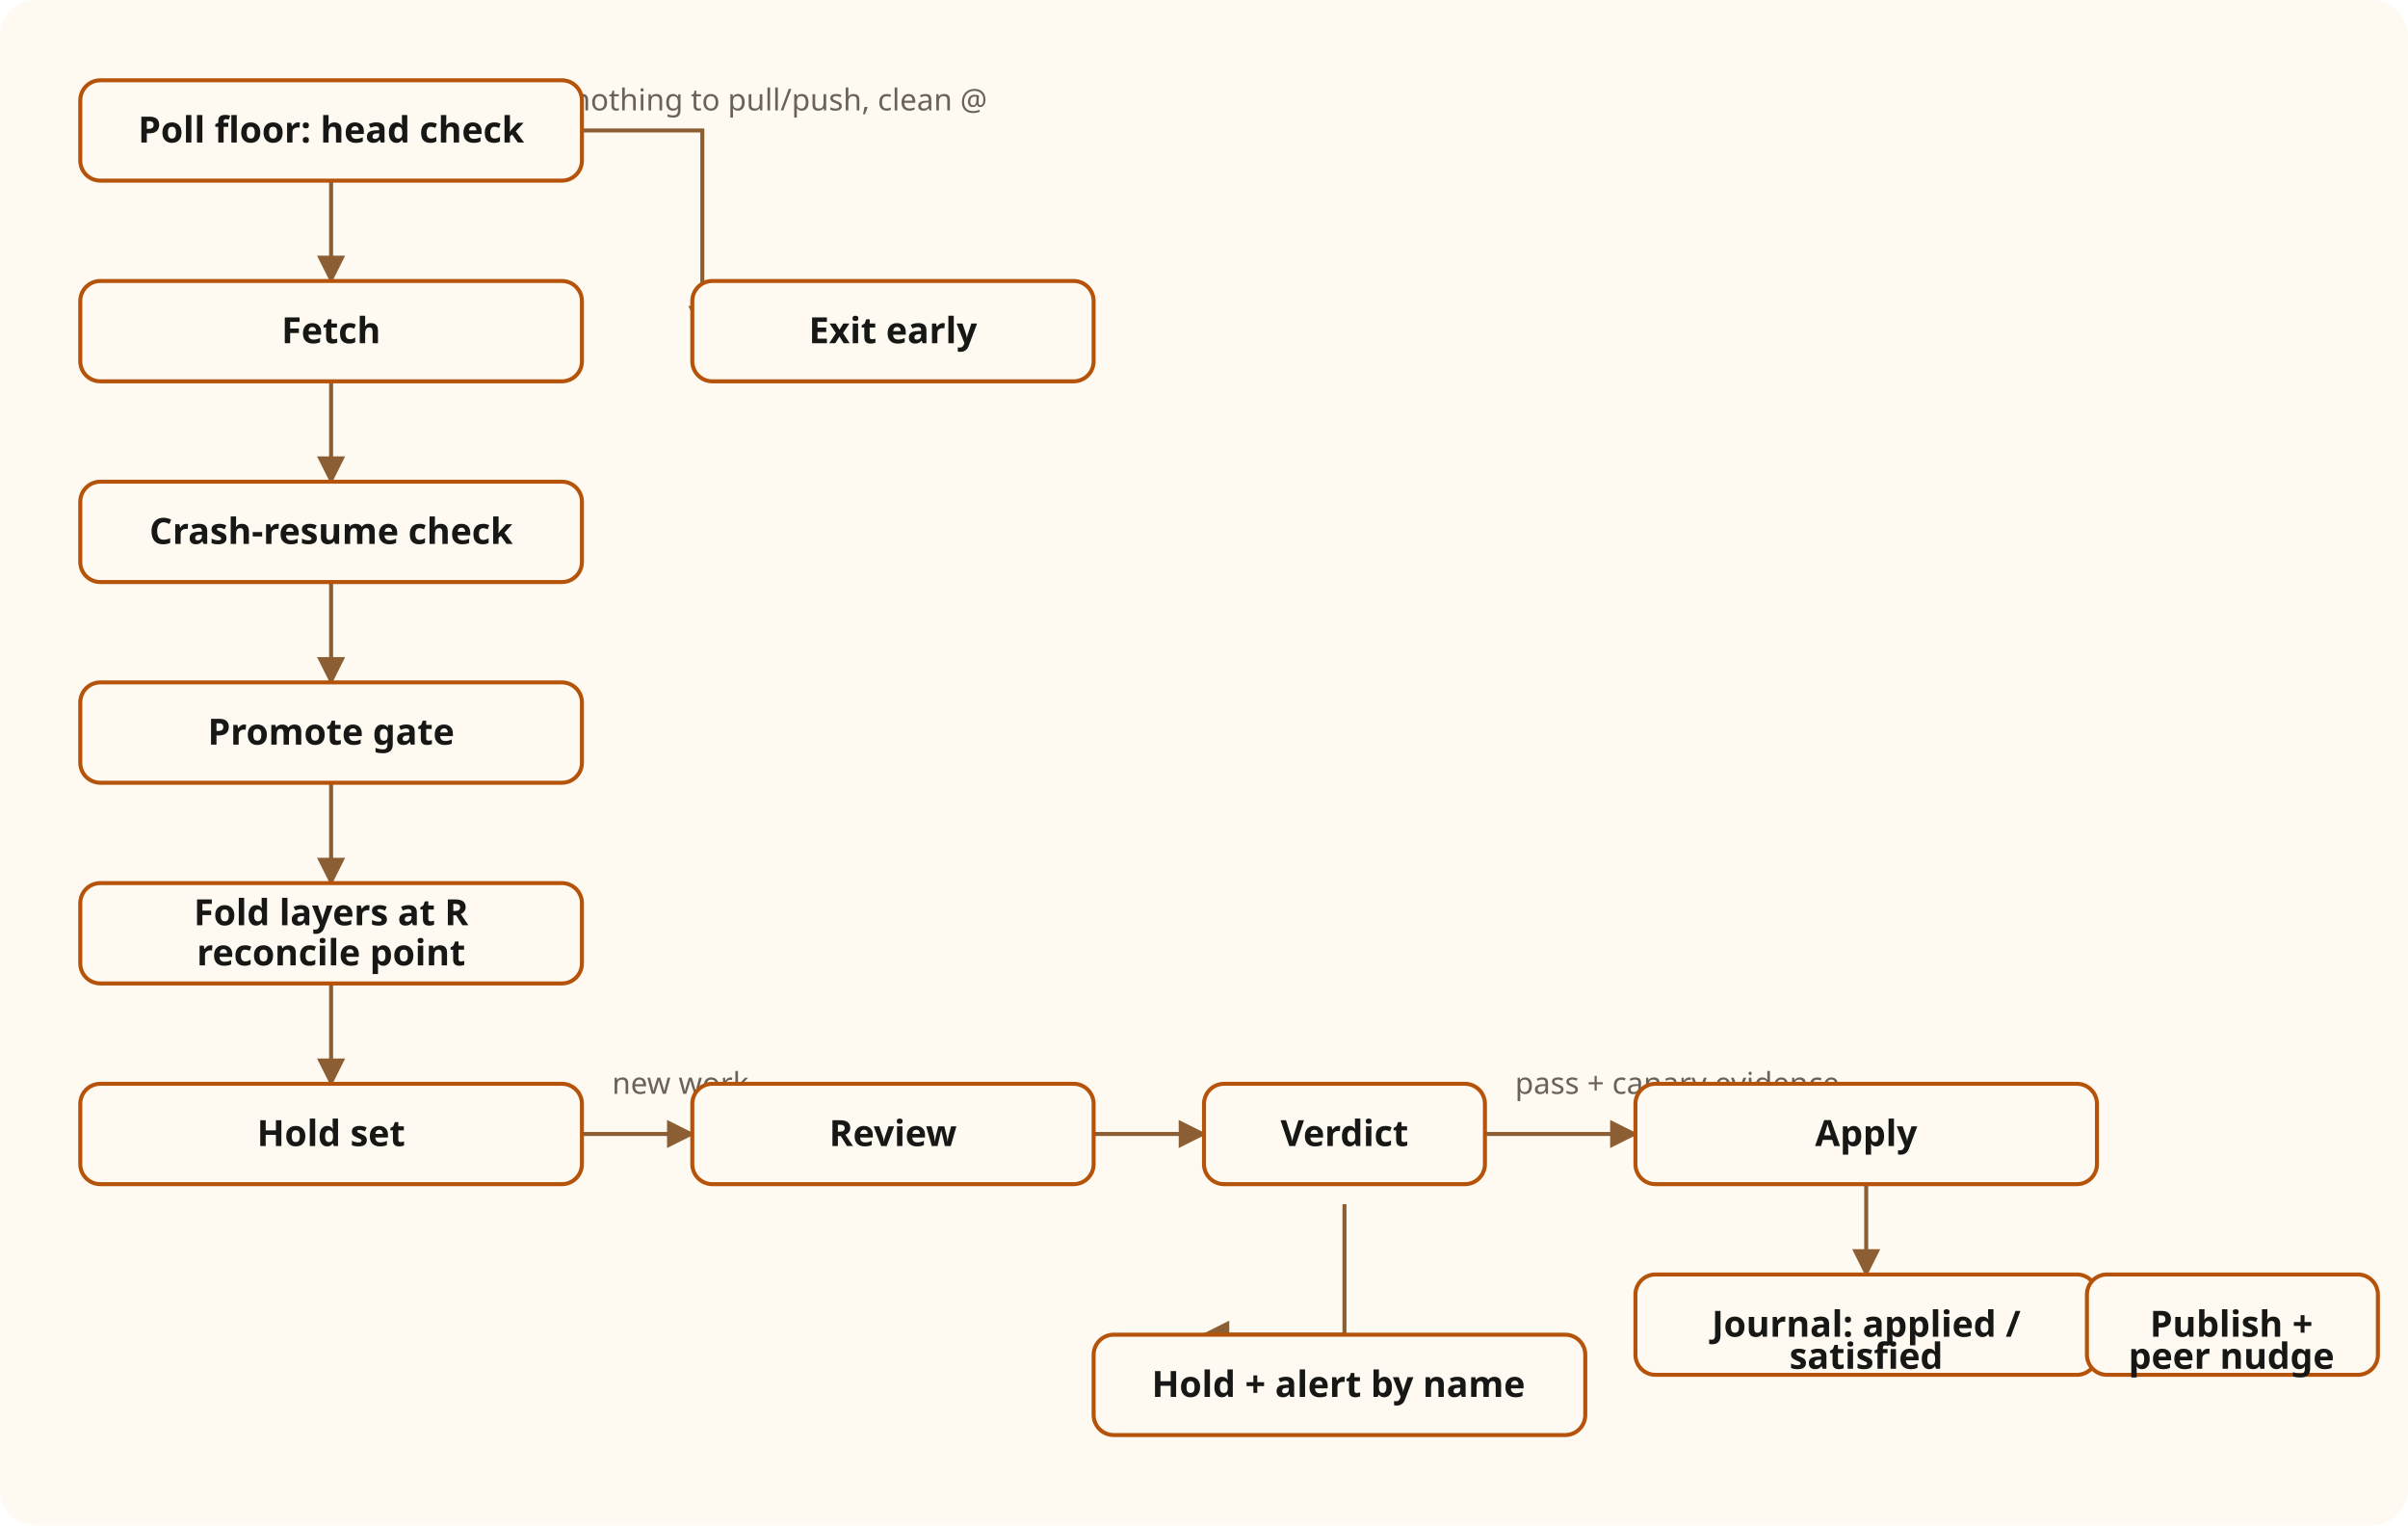
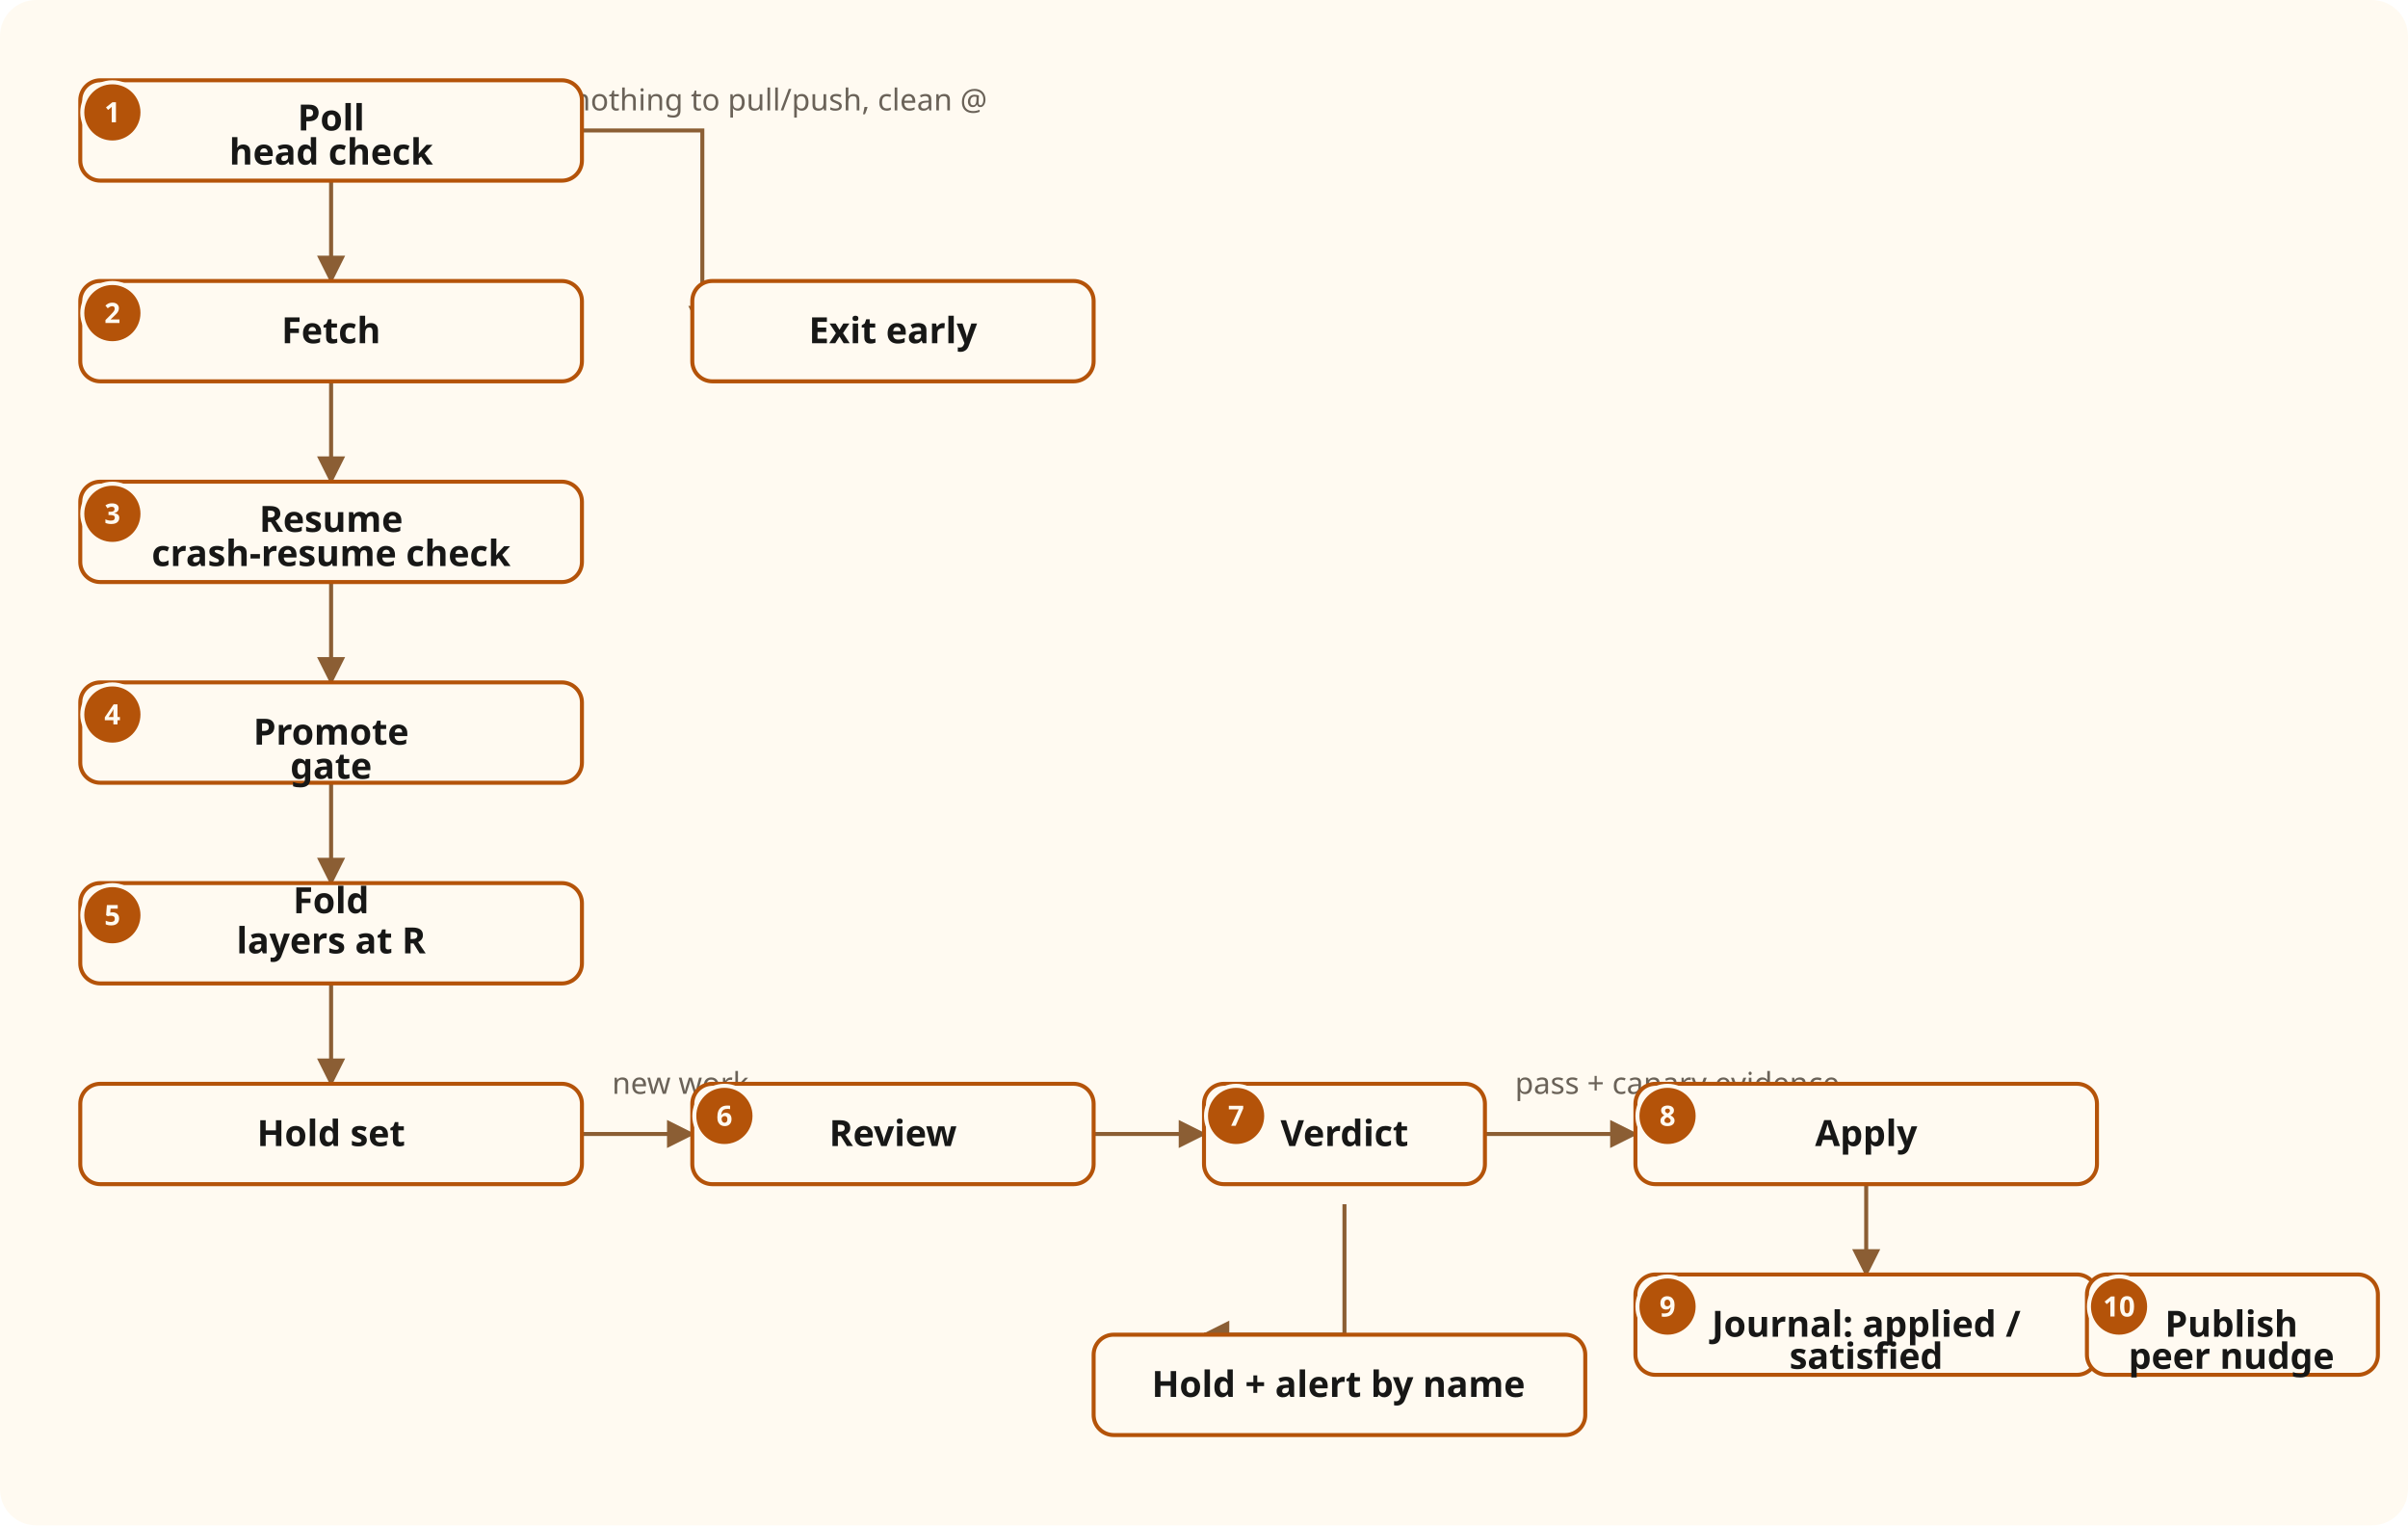
- <svg xmlns="http://www.w3.org/2000/svg" viewBox="0 0 1200 760" role="img" aria-labelledby="title desc">
+ <svg xmlns="http://www.w3.org/2000/svg" viewBox="0 0 1200 760" data-sequence="1,2,3,4,5,6,7,8,9,10" role="img" aria-labelledby="title desc">
  <style>
    .bg{fill:#fffaf1}.node{fill:#fffaf1;stroke:#b45309;stroke-width:2}.decision{fill:#f4bf84;stroke:#8b5e34;stroke-width:2}.edge{fill:none;stroke:#8b5e34;stroke-width:2;marker-end:url(#arrow)}.label{fill:#171716;font:600 18px system-ui,sans-serif;text-anchor:middle}.small{fill:#6a6258;font:15px system-ui,sans-serif}.arrow{fill:#8b5e34}
    @media (prefers-color-scheme:dark){.bg{fill:#1c1b19}.node{fill:#25231f;stroke:#dfa05b}.decision{fill:#76512f;stroke:#dfa05b}.edge{stroke:#dfa05b}.label{fill:#eee9df}.small{fill:#b2ada3}.arrow{fill:#dfa05b}}
+ 
+     .step-badge{fill:#b45309;stroke:#fffaf1;stroke-width:2}.step-number{fill:#fffaf1;font:700 14px system-ui,sans-serif;text-anchor:middle;dominant-baseline:middle}.attack-node{fill:#b45309;stroke:#fffaf1;stroke-width:2}.attack-label{fill:#fffaf1;font:700 14px system-ui,sans-serif;text-anchor:middle}.attack-edge{fill:none;stroke:#b45309;stroke-width:2;stroke-dasharray:8 5;marker-end:url(#arrow)}
+     @media(prefers-color-scheme:dark){.step-badge{fill:#dfa05b;stroke:#1c1b19}.step-number{fill:#1c1b19}.attack-node{fill:#dfa05b;stroke:#1c1b19}.attack-label{fill:#1c1b19}.attack-edge{stroke:#dfa05b}}
  </style>
  <defs>
    <marker id="arrow" viewBox="0 0 10 10" refX="9" refY="5" markerWidth="7" markerHeight="7" orient="auto-start-reverse">
      <path class="arrow" d="M 0 0 L 10 5 L 0 10 z" />
    </marker>
  </defs>
  <rect class="bg" width="1200" height="760" rx="18" />
  <g class="edge">
    <path d="M165 90v50" />
    <path d="M275 65h75v100" />
    <path d="M165 190v50" />
    <path d="M165 290v50" />
    <path d="M165 390v50" />
    <path d="M165 490v50" />
    <path d="M290 565h55" />
    <path d="M545 565h55" />
    <path d="M740 565h75" />
    <path d="M930 590v45" />
    <path d="M1050 665h90" />
    <path d="M670 600v65h-70" />
  </g>
  <g class="small">
    <text x="285" y="55">nothing to pull/push, clean @</text>
    <text x="305" y="545">new work</text>
    <text x="755" y="545">pass + canary evidence</text>
    <text x="665" y="690">blocked</text>
  </g>
  <g class="node">
    <rect x="40" y="40" width="250" height="50" rx="10" />
    <rect x="40" y="140" width="250" height="50" rx="10" />
    <rect x="40" y="240" width="250" height="50" rx="10" />
    <rect x="40" y="340" width="250" height="50" rx="10" />
    <rect x="40" y="440" width="250" height="50" rx="10" />
    <rect x="40" y="540" width="250" height="50" rx="10" />
    <rect x="345" y="540" width="200" height="50" rx="10" />
    <rect x="600" y="540" width="140" height="50" rx="10" />
    <rect x="815" y="540" width="230" height="50" rx="10" />
    <rect x="815" y="635" width="230" height="50" rx="10" />
    <rect x="1040" y="635" width="145" height="50" rx="10" />
    <rect x="545" y="665" width="245" height="50" rx="10" />
    <rect x="345" y="140" width="200" height="50" rx="10" />
  </g>
  <g class="label">
-     <text x="165" y="71">Poll floor: head check</text>
+     <text x="165" y="65">Poll</text>
+     <text x="165" y="82">head check</text>
    <text x="165" y="171">Fetch</text>
-     <text x="165" y="271">Crash-resume check</text>
-     <text x="165" y="371">Promote gate</text>
-     <text x="165" y="461">Fold layers at R</text>
-     <text x="165" y="481">reconcile point</text>
+     <text x="165" y="265">Resume</text>
+     <text x="165" y="282">crash-resume check</text>
+     <text x="165" y="371">Promote</text>
+     <text x="165" y="388">gate</text>
+     <text x="165" y="455">Fold</text>
+     <text x="165" y="475">layers at R</text>
    <text x="165" y="571">Hold set</text>
    <text x="445" y="571">Review</text>
    <text x="670" y="571">Verdict</text>
    <text x="930" y="571">Apply</text>
    <text x="930" y="666">Journal: applied /</text>
    <text x="930" y="682">satisfied</text>
-     <text x="1112" y="666">Publish +</text>
+     <text x="1112" y="666">Publish</text>
    <text x="1112" y="682">peer nudge</text>
    <text x="667" y="696">Hold + alert by name</text>
    <text x="445" y="171">Exit early</text>
  </g>
+   <g class="step-marker" data-step="1" data-step-label="Poll" aria-label="Step 1: Poll">
+     <circle class="step-badge" cx="56" cy="56" r="15" />
+     <text class="step-number" x="56" y="56">1</text>
+   </g>
+   <g class="step-marker" data-step="2" data-step-label="Fetch" aria-label="Step 2: Fetch">
+     <circle class="step-badge" cx="56" cy="156" r="15" />
+     <text class="step-number" x="56" y="156">2</text>
+   </g>
+   <g class="step-marker" data-step="3" data-step-label="Resume" aria-label="Step 3: Resume">
+     <circle class="step-badge" cx="56" cy="256" r="15" />
+     <text class="step-number" x="56" y="256">3</text>
+   </g>
+   <g class="step-marker" data-step="4" data-step-label="Promote" aria-label="Step 4: Promote">
+     <circle class="step-badge" cx="56" cy="356" r="15" />
+     <text class="step-number" x="56" y="356">4</text>
+   </g>
+   <g class="step-marker" data-step="5" data-step-label="Fold" aria-label="Step 5: Fold">
+     <circle class="step-badge" cx="56" cy="456" r="15" />
+     <text class="step-number" x="56" y="456">5</text>
+   </g>
+   <g class="step-marker" data-step="6" data-step-label="Review" aria-label="Step 6: Review">
+     <circle class="step-badge" cx="361" cy="556" r="15" />
+     <text class="step-number" x="361" y="556">6</text>
+   </g>
+   <g class="step-marker" data-step="7" data-step-label="Verdict" aria-label="Step 7: Verdict">
+     <circle class="step-badge" cx="616" cy="556" r="15" />
+     <text class="step-number" x="616" y="556">7</text>
+   </g>
+   <g class="step-marker" data-step="8" data-step-label="Apply" aria-label="Step 8: Apply">
+     <circle class="step-badge" cx="831" cy="556" r="15" />
+     <text class="step-number" x="831" y="556">8</text>
+   </g>
+   <g class="step-marker" data-step="9" data-step-label="Journal" aria-label="Step 9: Journal">
+     <circle class="step-badge" cx="831" cy="651" r="15" />
+     <text class="step-number" x="831" y="651">9</text>
+   </g>
+   <g class="step-marker" data-step="10" data-step-label="Publish" aria-label="Step 10: Publish">
+     <circle class="step-badge" cx="1056" cy="651" r="15" />
+     <text class="step-number" x="1056" y="651">10</text>
+   </g>
</svg>
